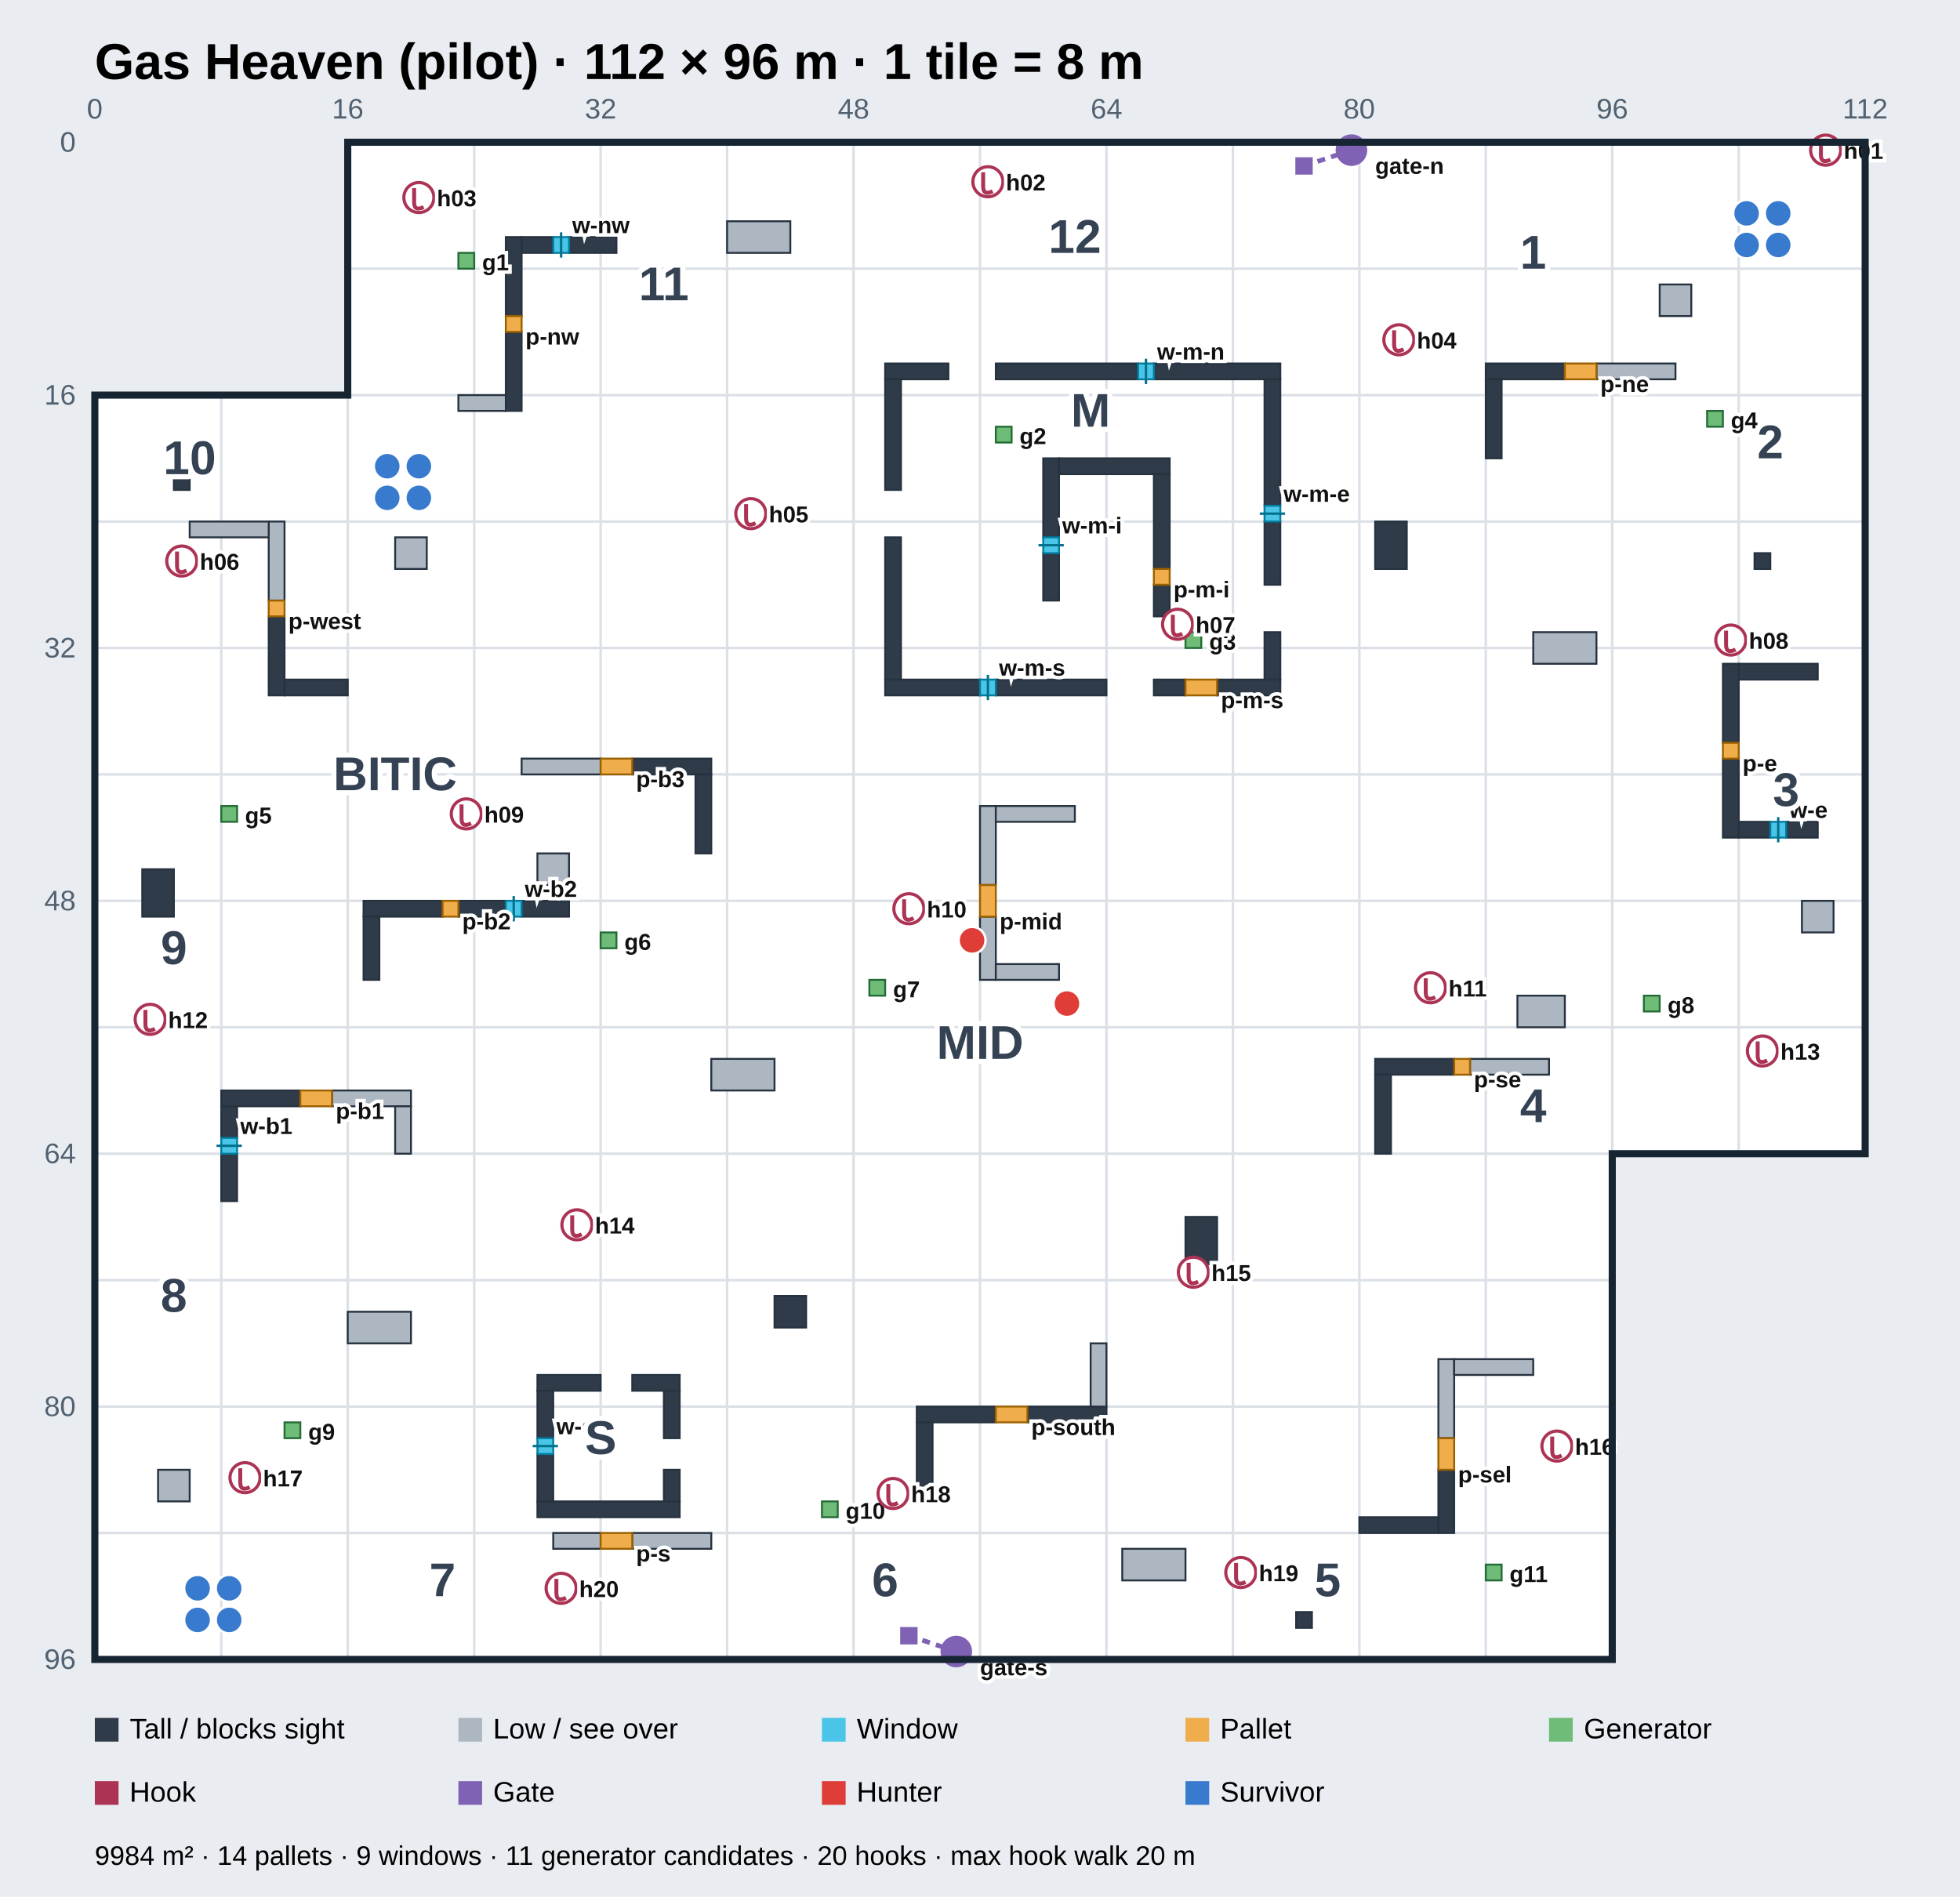
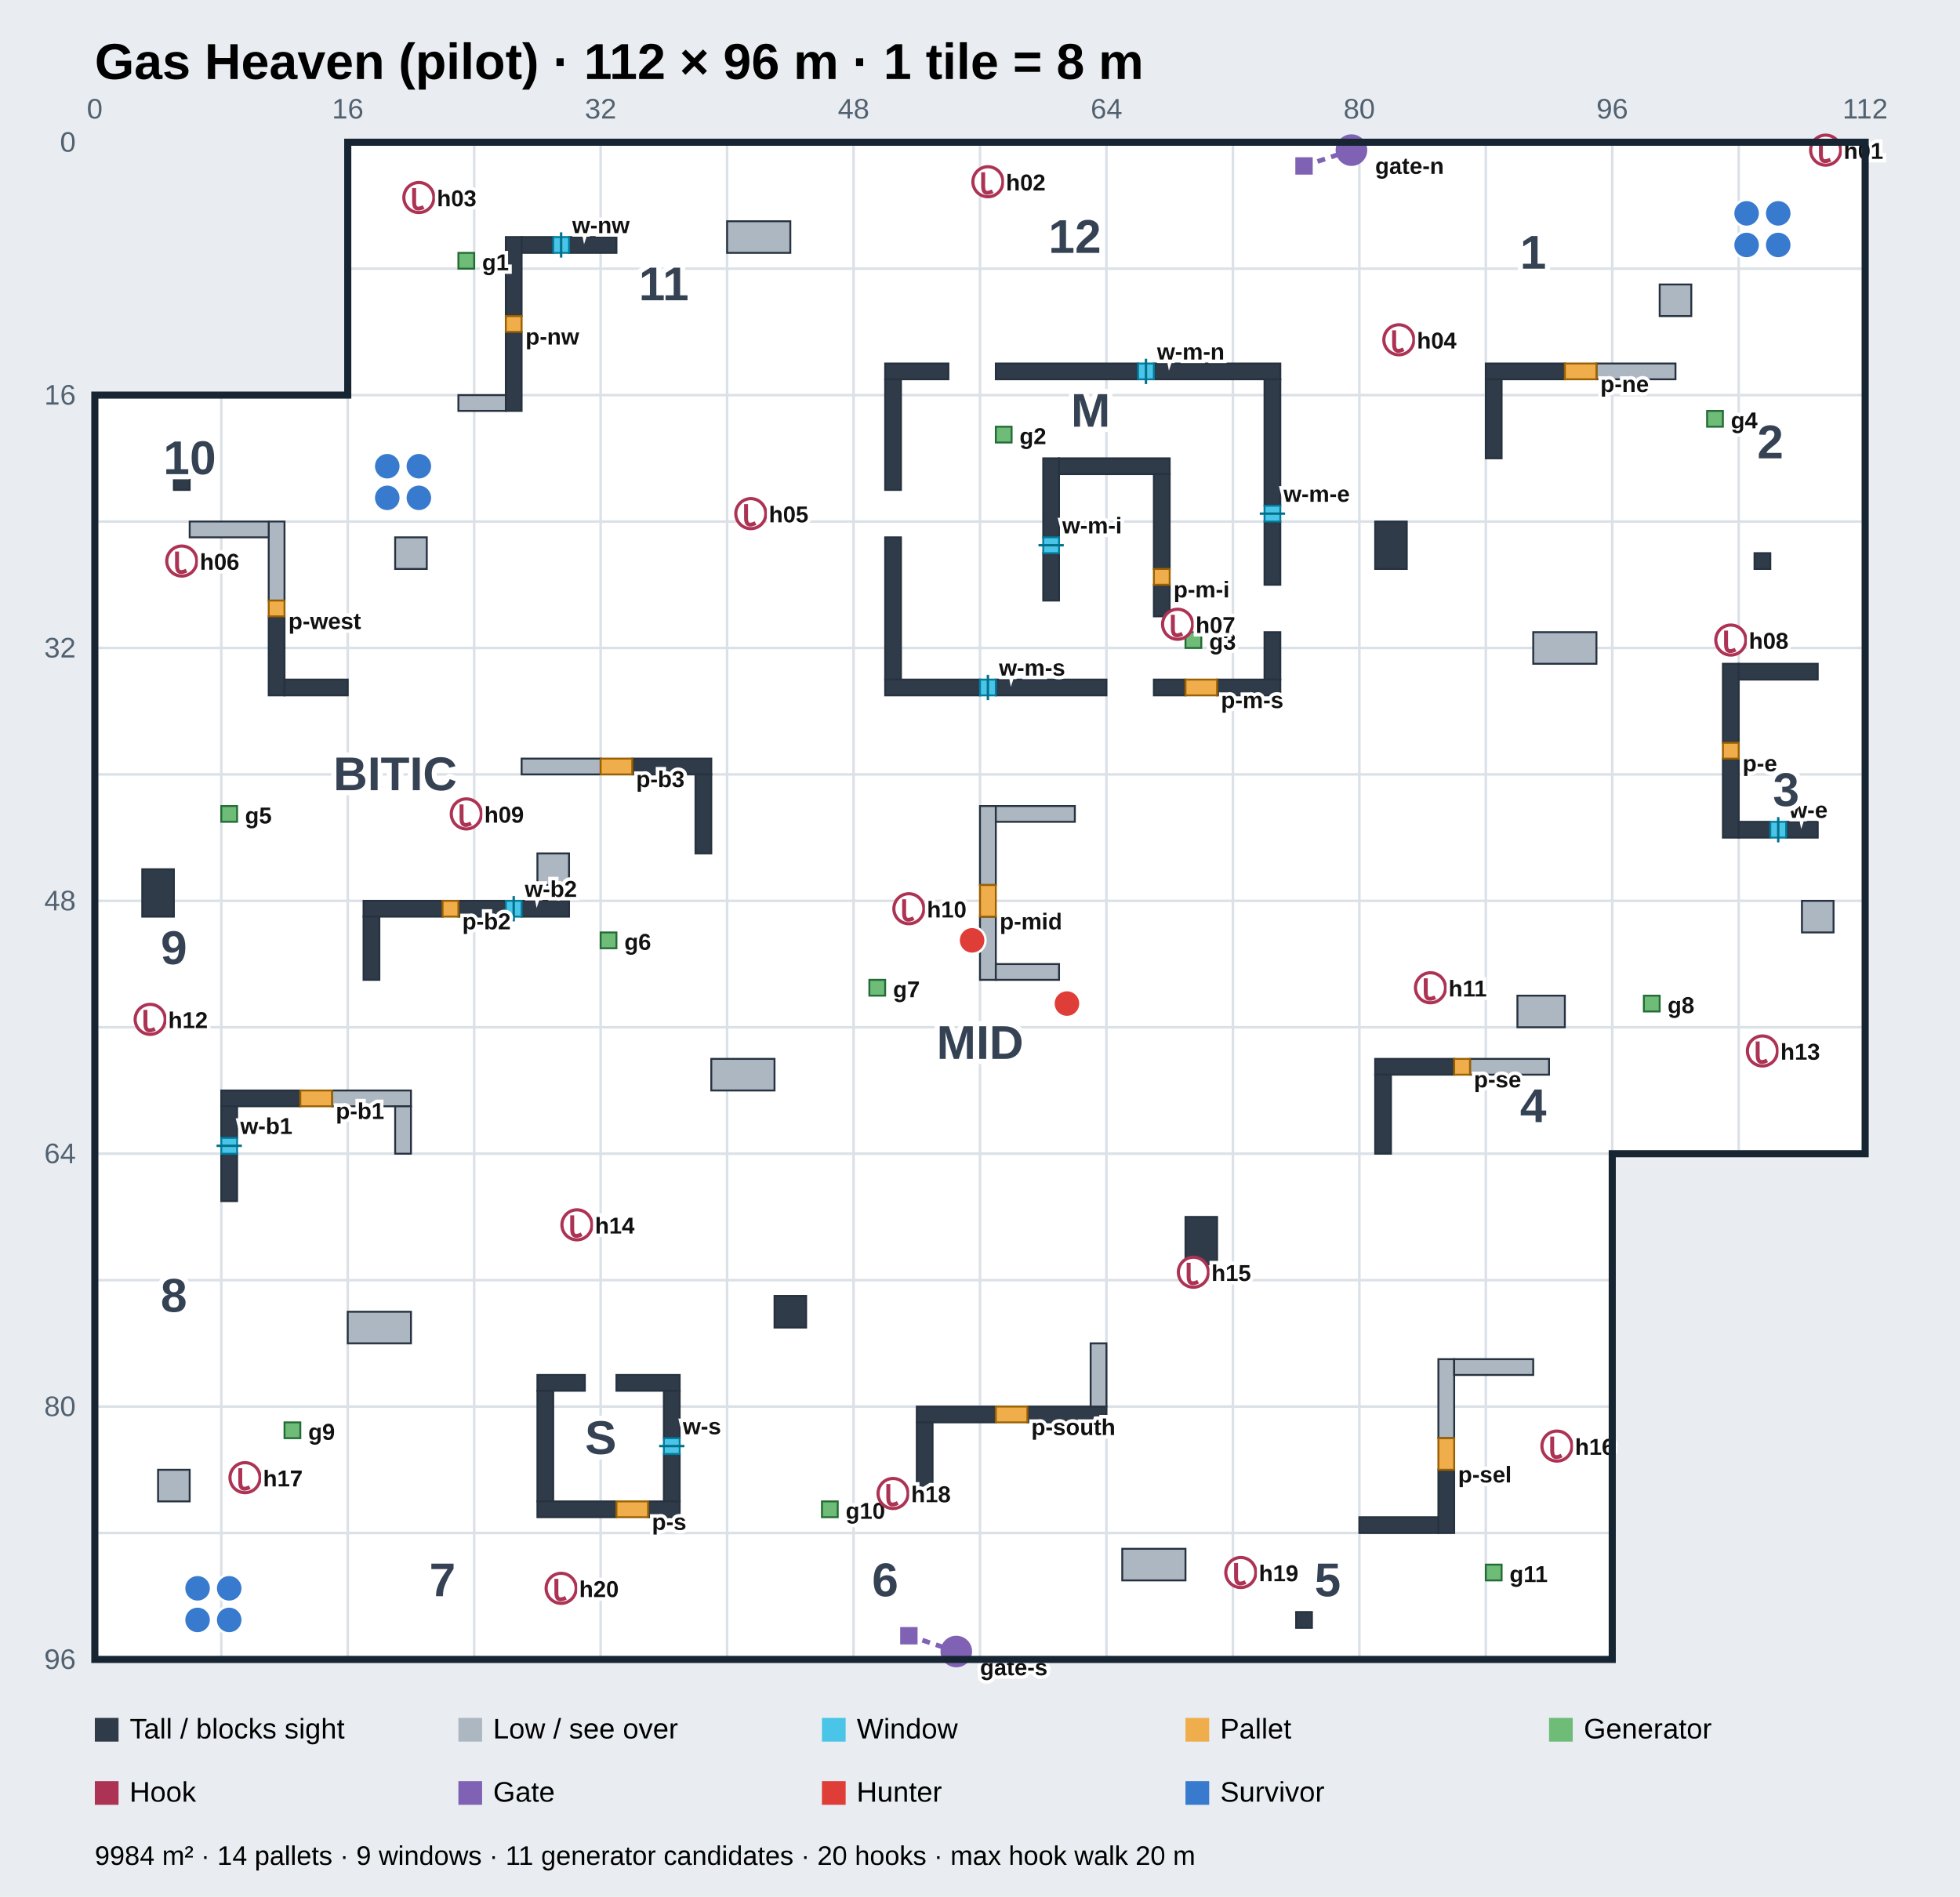
<svg xmlns="http://www.w3.org/2000/svg" width="1240" height="1200" viewBox="-6 -9 124 120" role="img" aria-labelledby="title desc">
  <style>text{font-family:Arial,sans-serif}.label{font-size:3px;font-weight:bold;fill:#354253;paint-order:stroke;stroke:#fff;stroke-width:.65;stroke-linejoin:round}.feature{font-size:1.45px;font-weight:bold;paint-order:stroke;stroke:#fff;stroke-width:.45;fill:#111}.tick{font-size:1.8px;fill:#526170}</style>
  <rect x="-6" y="-9" width="124" height="120" fill="#e9edf1" />
  <text x="0" y="-4" font-size="3.2" font-weight="bold">Gas Heaven (pilot) · 112 × 96 m · 1 tile = 8 m</text>
  <defs>
    <clipPath id="boundary">
      <polygon points="16,0 112,0 112,64 96,64 96,96 0,96 0,16 16,16" />
    </clipPath>
  </defs>
  <polygon points="16,0 112,0 112,64 96,64 96,96 0,96 0,16 16,16" fill="#fff" />
  <g clip-path="url(#boundary)" stroke="#dbe1e7" stroke-width=".16">
    <path d="M0 0V96" />
    <path d="M8 0V96" />
    <path d="M16 0V96" />
    <path d="M24 0V96" />
    <path d="M32 0V96" />
    <path d="M40 0V96" />
    <path d="M48 0V96" />
    <path d="M56 0V96" />
    <path d="M64 0V96" />
    <path d="M72 0V96" />
    <path d="M80 0V96" />
    <path d="M88 0V96" />
    <path d="M96 0V96" />
    <path d="M104 0V96" />
    <path d="M112 0V96" />
    <path d="M0 0H112" />
    <path d="M0 8H112" />
    <path d="M0 16H112" />
    <path d="M0 24H112" />
    <path d="M0 32H112" />
    <path d="M0 40H112" />
    <path d="M0 48H112" />
    <path d="M0 56H112" />
    <path d="M0 64H112" />
    <path d="M0 72H112" />
    <path d="M0 80H112" />
    <path d="M0 88H112" />
    <path d="M0 96H112" />
  </g>
  <text class="tick" x="0" y="-1.5" text-anchor="middle">0</text>
  <text class="tick" x="16" y="-1.5" text-anchor="middle">16</text>
  <text class="tick" x="32" y="-1.5" text-anchor="middle">32</text>
  <text class="tick" x="48" y="-1.5" text-anchor="middle">48</text>
  <text class="tick" x="64" y="-1.5" text-anchor="middle">64</text>
  <text class="tick" x="80" y="-1.5" text-anchor="middle">80</text>
  <text class="tick" x="96" y="-1.5" text-anchor="middle">96</text>
  <text class="tick" x="112" y="-1.5" text-anchor="middle">112</text>
  <text class="tick" x="-1.2" y="0.6" text-anchor="end">0</text>
  <text class="tick" x="-1.2" y="16.6" text-anchor="end">16</text>
  <text class="tick" x="-1.2" y="32.6" text-anchor="end">32</text>
  <text class="tick" x="-1.2" y="48.6" text-anchor="end">48</text>
  <text class="tick" x="-1.2" y="64.6" text-anchor="end">64</text>
  <text class="tick" x="-1.2" y="80.6" text-anchor="end">80</text>
  <text class="tick" x="-1.2" y="96.6" text-anchor="end">96</text>
  <rect x="50" y="14" width="4" height="1" fill="#303b49" stroke="#26323f" stroke-width=".12" />
  <rect x="57" y="14" width="9" height="1" fill="#303b49" stroke="#26323f" stroke-width=".12" />
  <rect x="67" y="14" width="8" height="1" fill="#303b49" stroke="#26323f" stroke-width=".12" />
  <rect x="50" y="15" width="1" height="7" fill="#303b49" stroke="#26323f" stroke-width=".12" />
  <rect x="50" y="25" width="1" height="9" fill="#303b49" stroke="#26323f" stroke-width=".12" />
  <rect x="74" y="15" width="1" height="8" fill="#303b49" stroke="#26323f" stroke-width=".12" />
  <rect x="74" y="24" width="1" height="4" fill="#303b49" stroke="#26323f" stroke-width=".12" />
  <rect x="74" y="31" width="1" height="3" fill="#303b49" stroke="#26323f" stroke-width=".12" />
  <rect x="50" y="34" width="6" height="1" fill="#303b49" stroke="#26323f" stroke-width=".12" />
  <rect x="57" y="34" width="7" height="1" fill="#303b49" stroke="#26323f" stroke-width=".12" />
  <rect x="67" y="34" width="2" height="1" fill="#303b49" stroke="#26323f" stroke-width=".12" />
  <rect x="71" y="34" width="4" height="1" fill="#303b49" stroke="#26323f" stroke-width=".12" />
  <rect x="60" y="20" width="1" height="5" fill="#303b49" stroke="#26323f" stroke-width=".12" />
  <rect x="60" y="26" width="1" height="3" fill="#303b49" stroke="#26323f" stroke-width=".12" />
  <rect x="61" y="20" width="7" height="1" fill="#303b49" stroke="#26323f" stroke-width=".12" />
  <rect x="67" y="21" width="1" height="6" fill="#303b49" stroke="#26323f" stroke-width=".12" />
  <rect x="67" y="28" width="1" height="2" fill="#303b49" stroke="#26323f" stroke-width=".12" />
-   <rect x="28" y="78" width="4" height="1" fill="#303b49" stroke="#26323f" stroke-width=".12" />
-   <rect x="34" y="78" width="3" height="1" fill="#303b49" stroke="#26323f" stroke-width=".12" />
-   <rect x="28" y="79" width="1" height="3" fill="#303b49" stroke="#26323f" stroke-width=".12" />
-   <rect x="28" y="83" width="1" height="3" fill="#303b49" stroke="#26323f" stroke-width=".12" />
-   <rect x="36" y="79" width="1" height="3" fill="#303b49" stroke="#26323f" stroke-width=".12" />
-   <rect x="36" y="84" width="1" height="2" fill="#303b49" stroke="#26323f" stroke-width=".12" />
-   <rect x="28" y="86" width="9" height="1" fill="#303b49" stroke="#26323f" stroke-width=".12" />
-   <rect x="29" y="88" width="3" height="1" fill="#adb7c2" stroke="#26323f" stroke-width=".12" />
-   <rect x="34" y="88" width="5" height="1" fill="#adb7c2" stroke="#26323f" stroke-width=".12" />
  <rect x="8" y="60" width="5" height="1" fill="#303b49" stroke="#26323f" stroke-width=".12" />
  <rect x="15" y="60" width="5" height="1" fill="#adb7c2" stroke="#26323f" stroke-width=".12" />
  <rect x="8" y="61" width="1" height="2" fill="#303b49" stroke="#26323f" stroke-width=".12" />
  <rect x="8" y="64" width="1" height="3" fill="#303b49" stroke="#26323f" stroke-width=".12" />
  <rect x="19" y="61" width="1" height="3" fill="#adb7c2" stroke="#26323f" stroke-width=".12" />
  <rect x="17" y="48" width="5" height="1" fill="#303b49" stroke="#26323f" stroke-width=".12" />
  <rect x="23" y="48" width="3" height="1" fill="#303b49" stroke="#26323f" stroke-width=".12" />
  <rect x="27" y="48" width="3" height="1" fill="#303b49" stroke="#26323f" stroke-width=".12" />
  <rect x="17" y="49" width="1" height="4" fill="#303b49" stroke="#26323f" stroke-width=".12" />
  <rect x="28" y="45" width="2" height="2" fill="#adb7c2" stroke="#26323f" stroke-width=".12" />
  <rect x="27" y="39" width="5" height="1" fill="#adb7c2" stroke="#26323f" stroke-width=".12" />
  <rect x="34" y="39" width="5" height="1" fill="#303b49" stroke="#26323f" stroke-width=".12" />
  <rect x="38" y="40" width="1" height="5" fill="#303b49" stroke="#26323f" stroke-width=".12" />
  <rect x="56" y="42" width="1" height="5" fill="#adb7c2" stroke="#26323f" stroke-width=".12" />
  <rect x="57" y="42" width="5" height="1" fill="#adb7c2" stroke="#26323f" stroke-width=".12" />
  <rect x="56" y="49" width="1" height="4" fill="#adb7c2" stroke="#26323f" stroke-width=".12" />
  <rect x="57" y="52" width="4" height="1" fill="#adb7c2" stroke="#26323f" stroke-width=".12" />
  <rect x="26" y="6" width="1" height="5" fill="#303b49" stroke="#26323f" stroke-width=".12" />
  <rect x="26" y="12" width="1" height="5" fill="#303b49" stroke="#26323f" stroke-width=".12" />
  <rect x="27" y="6" width="2" height="1" fill="#303b49" stroke="#26323f" stroke-width=".12" />
  <rect x="30" y="6" width="3" height="1" fill="#303b49" stroke="#26323f" stroke-width=".12" />
  <rect x="23" y="16" width="3" height="1" fill="#adb7c2" stroke="#26323f" stroke-width=".12" />
  <rect x="88" y="14" width="5" height="1" fill="#303b49" stroke="#26323f" stroke-width=".12" />
  <rect x="95" y="14" width="5" height="1" fill="#adb7c2" stroke="#26323f" stroke-width=".12" />
  <rect x="88" y="15" width="1" height="5" fill="#303b49" stroke="#26323f" stroke-width=".12" />
  <rect x="99" y="9" width="2" height="2" fill="#adb7c2" stroke="#26323f" stroke-width=".12" />
  <rect x="103" y="33" width="1" height="5" fill="#303b49" stroke="#26323f" stroke-width=".12" />
  <rect x="103" y="39" width="1" height="5" fill="#303b49" stroke="#26323f" stroke-width=".12" />
  <rect x="104" y="33" width="5" height="1" fill="#303b49" stroke="#26323f" stroke-width=".12" />
  <rect x="104" y="43" width="2" height="1" fill="#303b49" stroke="#26323f" stroke-width=".12" />
  <rect x="107" y="43" width="2" height="1" fill="#303b49" stroke="#26323f" stroke-width=".12" />
  <rect x="81" y="58" width="5" height="1" fill="#303b49" stroke="#26323f" stroke-width=".12" />
  <rect x="87" y="58" width="5" height="1" fill="#adb7c2" stroke="#26323f" stroke-width=".12" />
  <rect x="81" y="59" width="1" height="5" fill="#303b49" stroke="#26323f" stroke-width=".12" />
  <rect x="90" y="54" width="3" height="2" fill="#adb7c2" stroke="#26323f" stroke-width=".12" />
  <rect x="85" y="77" width="1" height="5" fill="#adb7c2" stroke="#26323f" stroke-width=".12" />
  <rect x="85" y="84" width="1" height="4" fill="#303b49" stroke="#26323f" stroke-width=".12" />
  <rect x="86" y="77" width="5" height="1" fill="#adb7c2" stroke="#26323f" stroke-width=".12" />
  <rect x="80" y="87" width="5" height="1" fill="#303b49" stroke="#26323f" stroke-width=".12" />
  <rect x="52" y="80" width="5" height="1" fill="#303b49" stroke="#26323f" stroke-width=".12" />
  <rect x="59" y="80" width="5" height="1" fill="#303b49" stroke="#26323f" stroke-width=".12" />
  <rect x="52" y="81" width="1" height="5" fill="#303b49" stroke="#26323f" stroke-width=".12" />
  <rect x="63" y="76" width="1" height="4" fill="#adb7c2" stroke="#26323f" stroke-width=".12" />
  <rect x="11" y="24" width="1" height="5" fill="#adb7c2" stroke="#26323f" stroke-width=".12" />
  <rect x="11" y="30" width="1" height="5" fill="#303b49" stroke="#26323f" stroke-width=".12" />
  <rect x="12" y="34" width="4" height="1" fill="#303b49" stroke="#26323f" stroke-width=".12" />
  <rect x="6" y="24" width="5" height="1" fill="#adb7c2" stroke="#26323f" stroke-width=".12" />
  <rect x="40" y="5" width="4" height="2" fill="#adb7c2" stroke="#26323f" stroke-width=".12" />
  <rect x="19" y="25" width="2" height="2" fill="#adb7c2" stroke="#26323f" stroke-width=".12" />
  <rect x="3" y="46" width="2" height="3" fill="#303b49" stroke="#26323f" stroke-width=".12" />
  <rect x="39" y="58" width="4" height="2" fill="#adb7c2" stroke="#26323f" stroke-width=".12" />
  <rect x="81" y="24" width="2" height="3" fill="#303b49" stroke="#26323f" stroke-width=".12" />
  <rect x="91" y="31" width="4" height="2" fill="#adb7c2" stroke="#26323f" stroke-width=".12" />
  <rect x="108" y="48" width="2" height="2" fill="#adb7c2" stroke="#26323f" stroke-width=".12" />
  <rect x="43" y="73" width="2" height="2" fill="#303b49" stroke="#26323f" stroke-width=".12" />
  <rect x="16" y="74" width="4" height="2" fill="#adb7c2" stroke="#26323f" stroke-width=".12" />
  <rect x="4" y="84" width="2" height="2" fill="#adb7c2" stroke="#26323f" stroke-width=".12" />
  <rect x="69" y="68" width="2" height="3" fill="#303b49" stroke="#26323f" stroke-width=".12" />
  <rect x="65" y="89" width="4" height="2" fill="#adb7c2" stroke="#26323f" stroke-width=".12" />
  <rect x="5" y="21" width="1" height="1" fill="#303b49" stroke="#26323f" stroke-width=".12" />
  <rect x="105" y="26" width="1" height="1" fill="#303b49" stroke="#26323f" stroke-width=".12" />
  <rect x="76" y="93" width="1" height="1" fill="#303b49" stroke="#26323f" stroke-width=".12" />
+   <rect x="28" y="78" width="3" height="1" fill="#303b49" stroke="#26323f" stroke-width=".12" />
+   <rect x="33" y="78" width="4" height="1" fill="#303b49" stroke="#26323f" stroke-width=".12" />
+   <rect x="28" y="79" width="1" height="7" fill="#303b49" stroke="#26323f" stroke-width=".12" />
+   <rect x="36" y="79" width="1" height="3" fill="#303b49" stroke="#26323f" stroke-width=".12" />
+   <rect x="36" y="83" width="1" height="3" fill="#303b49" stroke="#26323f" stroke-width=".12" />
+   <rect x="28" y="86" width="5" height="1" fill="#303b49" stroke="#26323f" stroke-width=".12" />
+   <rect x="35" y="86" width="2" height="1" fill="#303b49" stroke="#26323f" stroke-width=".12" />
  <rect x="66" y="14" width="1" height="1" fill="#4ac5e8" stroke="#007d9e" stroke-width=".12" />
  <path d="M66.5 13.7v1.6" stroke="#00708b" stroke-width=".15" />
  <text class="feature" x="67.2" y="13.75">w-m-n</text>
  <rect x="74" y="23" width="1" height="1" fill="#4ac5e8" stroke="#007d9e" stroke-width=".12" />
  <path d="M73.7 23.5h1.6" stroke="#00708b" stroke-width=".15" />
  <text class="feature" x="75.2" y="22.75">w-m-e</text>
  <rect x="56" y="34" width="1" height="1" fill="#4ac5e8" stroke="#007d9e" stroke-width=".12" />
  <path d="M56.5 33.7v1.6" stroke="#00708b" stroke-width=".15" />
  <text class="feature" x="57.2" y="33.75">w-m-s</text>
  <rect x="60" y="25" width="1" height="1" fill="#4ac5e8" stroke="#007d9e" stroke-width=".12" />
  <path d="M59.7 25.5h1.6" stroke="#00708b" stroke-width=".15" />
  <text class="feature" x="61.2" y="24.75">w-m-i</text>
-   <rect x="28" y="82" width="1" height="1" fill="#4ac5e8" stroke="#007d9e" stroke-width=".12" />
-   <path d="M27.7 82.5h1.6" stroke="#00708b" stroke-width=".15" />
-   <text class="feature" x="29.2" y="81.75">w-s</text>
  <rect x="8" y="63" width="1" height="1" fill="#4ac5e8" stroke="#007d9e" stroke-width=".12" />
  <path d="M7.7 63.5h1.6" stroke="#00708b" stroke-width=".15" />
  <text class="feature" x="9.2" y="62.75">w-b1</text>
  <rect x="26" y="48" width="1" height="1" fill="#4ac5e8" stroke="#007d9e" stroke-width=".12" />
  <path d="M26.5 47.7v1.6" stroke="#00708b" stroke-width=".15" />
  <text class="feature" x="27.2" y="47.75">w-b2</text>
  <rect x="29" y="6" width="1" height="1" fill="#4ac5e8" stroke="#007d9e" stroke-width=".12" />
  <path d="M29.5 5.7v1.6" stroke="#00708b" stroke-width=".15" />
  <text class="feature" x="30.2" y="5.75">w-nw</text>
  <rect x="106" y="43" width="1" height="1" fill="#4ac5e8" stroke="#007d9e" stroke-width=".12" />
  <path d="M106.5 42.7v1.6" stroke="#00708b" stroke-width=".15" />
  <text class="feature" x="107.2" y="42.75">w-e</text>
+   <rect x="36" y="82" width="1" height="1" fill="#4ac5e8" stroke="#007d9e" stroke-width=".12" />
+   <path d="M35.7 82.5h1.6" stroke="#00708b" stroke-width=".15" />
+   <text class="feature" x="37.2" y="81.75">w-s</text>
  <rect x="69" y="34" width="2" height="1" fill="#efad4c" stroke="#9b6000" stroke-width=".12" />
  <text class="feature" x="71.25" y="35.8">p-m-s</text>
  <rect x="67" y="27" width="1" height="1" fill="#efad4c" stroke="#9b6000" stroke-width=".12" />
  <text class="feature" x="68.25" y="28.8">p-m-i</text>
-   <rect x="32" y="88" width="2" height="1" fill="#efad4c" stroke="#9b6000" stroke-width=".12" />
-   <text class="feature" x="34.25" y="89.8">p-s</text>
  <rect x="13" y="60" width="2" height="1" fill="#efad4c" stroke="#9b6000" stroke-width=".12" />
  <text class="feature" x="15.25" y="61.8">p-b1</text>
  <rect x="22" y="48" width="1" height="1" fill="#efad4c" stroke="#9b6000" stroke-width=".12" />
  <text class="feature" x="23.25" y="49.8">p-b2</text>
  <rect x="32" y="39" width="2" height="1" fill="#efad4c" stroke="#9b6000" stroke-width=".12" />
  <text class="feature" x="34.25" y="40.8">p-b3</text>
  <rect x="56" y="47" width="1" height="2" fill="#efad4c" stroke="#9b6000" stroke-width=".12" />
  <text class="feature" x="57.25" y="49.8">p-mid</text>
  <rect x="26" y="11" width="1" height="1" fill="#efad4c" stroke="#9b6000" stroke-width=".12" />
  <text class="feature" x="27.25" y="12.8">p-nw</text>
  <rect x="93" y="14" width="2" height="1" fill="#efad4c" stroke="#9b6000" stroke-width=".12" />
  <text class="feature" x="95.25" y="15.8">p-ne</text>
  <rect x="103" y="38" width="1" height="1" fill="#efad4c" stroke="#9b6000" stroke-width=".12" />
  <text class="feature" x="104.25" y="39.8">p-e</text>
  <rect x="86" y="58" width="1" height="1" fill="#efad4c" stroke="#9b6000" stroke-width=".12" />
  <text class="feature" x="87.25" y="59.8">p-se</text>
  <rect x="85" y="82" width="1" height="2" fill="#efad4c" stroke="#9b6000" stroke-width=".12" />
  <text class="feature" x="86.25" y="84.8">p-sel</text>
  <rect x="57" y="80" width="2" height="1" fill="#efad4c" stroke="#9b6000" stroke-width=".12" />
  <text class="feature" x="59.25" y="81.8">p-south</text>
  <rect x="11" y="29" width="1" height="1" fill="#efad4c" stroke="#9b6000" stroke-width=".12" />
  <text class="feature" x="12.25" y="30.8">p-west</text>
+   <rect x="33" y="86" width="2" height="1" fill="#efad4c" stroke="#9b6000" stroke-width=".12" />
+   <text class="feature" x="35.25" y="87.8">p-s</text>
  <rect x="23" y="7" width="1" height="1" fill="#6ebc78" stroke="#236c35" stroke-width=".12" />
  <text class="feature" x="24.5" y="8.1">g1</text>
  <rect x="57" y="18" width="1" height="1" fill="#6ebc78" stroke="#236c35" stroke-width=".12" />
  <text class="feature" x="58.5" y="19.1">g2</text>
  <rect x="69" y="31" width="1" height="1" fill="#6ebc78" stroke="#236c35" stroke-width=".12" />
  <text class="feature" x="70.5" y="32.1">g3</text>
  <rect x="102" y="17" width="1" height="1" fill="#6ebc78" stroke="#236c35" stroke-width=".12" />
  <text class="feature" x="103.5" y="18.1">g4</text>
  <rect x="8" y="42" width="1" height="1" fill="#6ebc78" stroke="#236c35" stroke-width=".12" />
  <text class="feature" x="9.5" y="43.1">g5</text>
  <rect x="32" y="50" width="1" height="1" fill="#6ebc78" stroke="#236c35" stroke-width=".12" />
  <text class="feature" x="33.5" y="51.1">g6</text>
  <rect x="49" y="53" width="1" height="1" fill="#6ebc78" stroke="#236c35" stroke-width=".12" />
  <text class="feature" x="50.5" y="54.1">g7</text>
  <rect x="98" y="54" width="1" height="1" fill="#6ebc78" stroke="#236c35" stroke-width=".12" />
  <text class="feature" x="99.5" y="55.1">g8</text>
  <rect x="12" y="81" width="1" height="1" fill="#6ebc78" stroke="#236c35" stroke-width=".12" />
  <text class="feature" x="13.5" y="82.1">g9</text>
  <rect x="46" y="86" width="1" height="1" fill="#6ebc78" stroke="#236c35" stroke-width=".12" />
  <text class="feature" x="47.5" y="87.1">g10</text>
  <rect x="88" y="90" width="1" height="1" fill="#6ebc78" stroke="#236c35" stroke-width=".12" />
  <text class="feature" x="89.5" y="91.1">g11</text>
  <g transform="translate(109.5 0.5)">
    <circle r=".95" fill="#fff" stroke="#ac3354" stroke-width=".2" />
    <path d="M-.3 -.6V.3q0 .6 .6 .3" fill="none" stroke="#ac3354" stroke-width=".25" />
  </g>
  <text class="feature" x="110.65" y="1.05">h01</text>
  <g transform="translate(56.5 2.5)">
    <circle r=".95" fill="#fff" stroke="#ac3354" stroke-width=".2" />
    <path d="M-.3 -.6V.3q0 .6 .6 .3" fill="none" stroke="#ac3354" stroke-width=".25" />
  </g>
  <text class="feature" x="57.65" y="3.05">h02</text>
  <g transform="translate(20.5 3.5)">
    <circle r=".95" fill="#fff" stroke="#ac3354" stroke-width=".2" />
    <path d="M-.3 -.6V.3q0 .6 .6 .3" fill="none" stroke="#ac3354" stroke-width=".25" />
  </g>
  <text class="feature" x="21.65" y="4.05">h03</text>
  <g transform="translate(82.5 12.5)">
    <circle r=".95" fill="#fff" stroke="#ac3354" stroke-width=".2" />
    <path d="M-.3 -.6V.3q0 .6 .6 .3" fill="none" stroke="#ac3354" stroke-width=".25" />
  </g>
  <text class="feature" x="83.65" y="13.05">h04</text>
  <g transform="translate(41.5 23.5)">
    <circle r=".95" fill="#fff" stroke="#ac3354" stroke-width=".2" />
    <path d="M-.3 -.6V.3q0 .6 .6 .3" fill="none" stroke="#ac3354" stroke-width=".25" />
  </g>
  <text class="feature" x="42.65" y="24.05">h05</text>
  <g transform="translate(5.5 26.5)">
    <circle r=".95" fill="#fff" stroke="#ac3354" stroke-width=".2" />
    <path d="M-.3 -.6V.3q0 .6 .6 .3" fill="none" stroke="#ac3354" stroke-width=".25" />
  </g>
  <text class="feature" x="6.65" y="27.05">h06</text>
  <g transform="translate(68.5 30.5)">
    <circle r=".95" fill="#fff" stroke="#ac3354" stroke-width=".2" />
    <path d="M-.3 -.6V.3q0 .6 .6 .3" fill="none" stroke="#ac3354" stroke-width=".25" />
  </g>
  <text class="feature" x="69.65" y="31.05">h07</text>
  <g transform="translate(103.5 31.5)">
    <circle r=".95" fill="#fff" stroke="#ac3354" stroke-width=".2" />
    <path d="M-.3 -.6V.3q0 .6 .6 .3" fill="none" stroke="#ac3354" stroke-width=".25" />
  </g>
  <text class="feature" x="104.65" y="32.05">h08</text>
  <g transform="translate(23.5 42.5)">
    <circle r=".95" fill="#fff" stroke="#ac3354" stroke-width=".2" />
    <path d="M-.3 -.6V.3q0 .6 .6 .3" fill="none" stroke="#ac3354" stroke-width=".25" />
  </g>
  <text class="feature" x="24.65" y="43.05">h09</text>
  <g transform="translate(51.5 48.5)">
    <circle r=".95" fill="#fff" stroke="#ac3354" stroke-width=".2" />
    <path d="M-.3 -.6V.3q0 .6 .6 .3" fill="none" stroke="#ac3354" stroke-width=".25" />
  </g>
  <text class="feature" x="52.65" y="49.05">h10</text>
  <g transform="translate(84.5 53.5)">
    <circle r=".95" fill="#fff" stroke="#ac3354" stroke-width=".2" />
    <path d="M-.3 -.6V.3q0 .6 .6 .3" fill="none" stroke="#ac3354" stroke-width=".25" />
  </g>
  <text class="feature" x="85.65" y="54.05">h11</text>
  <g transform="translate(3.5 55.5)">
    <circle r=".95" fill="#fff" stroke="#ac3354" stroke-width=".2" />
    <path d="M-.3 -.6V.3q0 .6 .6 .3" fill="none" stroke="#ac3354" stroke-width=".25" />
  </g>
  <text class="feature" x="4.65" y="56.05">h12</text>
  <g transform="translate(105.5 57.5)">
    <circle r=".95" fill="#fff" stroke="#ac3354" stroke-width=".2" />
    <path d="M-.3 -.6V.3q0 .6 .6 .3" fill="none" stroke="#ac3354" stroke-width=".25" />
  </g>
  <text class="feature" x="106.65" y="58.05">h13</text>
  <g transform="translate(30.5 68.5)">
    <circle r=".95" fill="#fff" stroke="#ac3354" stroke-width=".2" />
    <path d="M-.3 -.6V.3q0 .6 .6 .3" fill="none" stroke="#ac3354" stroke-width=".25" />
  </g>
  <text class="feature" x="31.65" y="69.05">h14</text>
  <g transform="translate(69.5 71.5)">
    <circle r=".95" fill="#fff" stroke="#ac3354" stroke-width=".2" />
    <path d="M-.3 -.6V.3q0 .6 .6 .3" fill="none" stroke="#ac3354" stroke-width=".25" />
  </g>
  <text class="feature" x="70.65" y="72.05">h15</text>
  <g transform="translate(92.5 82.5)">
    <circle r=".95" fill="#fff" stroke="#ac3354" stroke-width=".2" />
    <path d="M-.3 -.6V.3q0 .6 .6 .3" fill="none" stroke="#ac3354" stroke-width=".25" />
  </g>
  <text class="feature" x="93.65" y="83.05">h16</text>
  <g transform="translate(9.5 84.5)">
    <circle r=".95" fill="#fff" stroke="#ac3354" stroke-width=".2" />
    <path d="M-.3 -.6V.3q0 .6 .6 .3" fill="none" stroke="#ac3354" stroke-width=".25" />
  </g>
  <text class="feature" x="10.65" y="85.05">h17</text>
  <g transform="translate(50.5 85.5)">
    <circle r=".95" fill="#fff" stroke="#ac3354" stroke-width=".2" />
    <path d="M-.3 -.6V.3q0 .6 .6 .3" fill="none" stroke="#ac3354" stroke-width=".25" />
  </g>
  <text class="feature" x="51.65" y="86.05">h18</text>
  <g transform="translate(72.5 90.5)">
    <circle r=".95" fill="#fff" stroke="#ac3354" stroke-width=".2" />
    <path d="M-.3 -.6V.3q0 .6 .6 .3" fill="none" stroke="#ac3354" stroke-width=".25" />
  </g>
  <text class="feature" x="73.65" y="91.05">h19</text>
  <g transform="translate(29.5 91.5)">
    <circle r=".95" fill="#fff" stroke="#ac3354" stroke-width=".2" />
    <path d="M-.3 -.6V.3q0 .6 .6 .3" fill="none" stroke="#ac3354" stroke-width=".25" />
  </g>
  <text class="feature" x="30.65" y="92.05">h20</text>
  <path d="M76.5 1.5L79.5 0.5" stroke="#8062b4" stroke-width=".3" stroke-dasharray=".5 .4" />
  <rect x="75.95" y="0.95" width="1.1" height="1.1" fill="#8062b4" />
  <circle cx="79.5" cy="0.5" r="1" fill="#8062b4" />
  <text class="feature" x="81" y="2">gate-n</text>
  <path d="M51.5 94.5L54.5 95.5" stroke="#8062b4" stroke-width=".3" stroke-dasharray=".5 .4" />
  <rect x="50.95" y="93.95" width="1.1" height="1.1" fill="#8062b4" />
  <circle cx="54.5" cy="95.5" r="1" fill="#8062b4" />
  <text class="feature" x="56" y="97">gate-s</text>
  <circle cx="55.5" cy="50.5" r=".85" fill="#df3d37" stroke="#fff" stroke-width=".15" />
  <circle cx="61.5" cy="54.5" r=".85" fill="#df3d37" stroke="#fff" stroke-width=".15" />
  <circle cx="18.5" cy="20.5" r=".85" fill="#377ace" stroke="#fff" stroke-width=".15" />
  <circle cx="20.5" cy="20.5" r=".85" fill="#377ace" stroke="#fff" stroke-width=".15" />
  <circle cx="18.5" cy="22.5" r=".85" fill="#377ace" stroke="#fff" stroke-width=".15" />
  <circle cx="20.5" cy="22.5" r=".85" fill="#377ace" stroke="#fff" stroke-width=".15" />
  <circle cx="104.5" cy="4.5" r=".85" fill="#377ace" stroke="#fff" stroke-width=".15" />
  <circle cx="106.5" cy="4.5" r=".85" fill="#377ace" stroke="#fff" stroke-width=".15" />
  <circle cx="104.5" cy="6.5" r=".85" fill="#377ace" stroke="#fff" stroke-width=".15" />
  <circle cx="106.5" cy="6.5" r=".85" fill="#377ace" stroke="#fff" stroke-width=".15" />
  <circle cx="6.5" cy="91.5" r=".85" fill="#377ace" stroke="#fff" stroke-width=".15" />
  <circle cx="8.5" cy="91.5" r=".85" fill="#377ace" stroke="#fff" stroke-width=".15" />
  <circle cx="6.5" cy="93.5" r=".85" fill="#377ace" stroke="#fff" stroke-width=".15" />
  <circle cx="8.5" cy="93.5" r=".85" fill="#377ace" stroke="#fff" stroke-width=".15" />
  <text class="label" x="91" y="8" text-anchor="middle">1</text>
  <text class="label" x="106" y="20" text-anchor="middle">2</text>
  <text class="label" x="107" y="42" text-anchor="middle">3</text>
  <text class="label" x="91" y="62" text-anchor="middle">4</text>
  <text class="label" x="78" y="92" text-anchor="middle">5</text>
  <text class="label" x="50" y="92" text-anchor="middle">6</text>
  <text class="label" x="22" y="92" text-anchor="middle">7</text>
  <text class="label" x="5" y="74" text-anchor="middle">8</text>
  <text class="label" x="5" y="52" text-anchor="middle">9</text>
  <text class="label" x="6" y="21" text-anchor="middle">10</text>
  <text class="label" x="36" y="10" text-anchor="middle">11</text>
  <text class="label" x="62" y="7" text-anchor="middle">12</text>
  <text class="label" x="63" y="18" text-anchor="middle">M</text>
  <text class="label" x="32" y="83" text-anchor="middle">S</text>
  <text class="label" x="56" y="58" text-anchor="middle">MID</text>
  <text class="label" x="19" y="41" text-anchor="middle">BITIC</text>
  <polygon points="16,0 112,0 112,64 96,64 96,96 0,96 0,16 16,16" fill="none" stroke="#172533" stroke-width=".45" />
  <rect x="0" y="99.7" width="1.5" height="1.5" fill="#303b49" />
  <text x="2.2" y="101" font-size="1.8">Tall / blocks sight</text>
  <rect x="23" y="99.7" width="1.5" height="1.5" fill="#adb7c2" />
  <text x="25.2" y="101" font-size="1.8">Low / see over</text>
  <rect x="46" y="99.7" width="1.5" height="1.5" fill="#4ac5e8" />
  <text x="48.2" y="101" font-size="1.8">Window</text>
  <rect x="69" y="99.7" width="1.5" height="1.5" fill="#efad4c" />
  <text x="71.2" y="101" font-size="1.8">Pallet</text>
  <rect x="92" y="99.7" width="1.5" height="1.5" fill="#6ebc78" />
  <text x="94.2" y="101" font-size="1.8">Generator</text>
  <rect x="0" y="103.7" width="1.5" height="1.5" fill="#ac3354" />
  <text x="2.2" y="105" font-size="1.8">Hook</text>
  <rect x="23" y="103.7" width="1.5" height="1.5" fill="#8062b4" />
  <text x="25.2" y="105" font-size="1.8">Gate</text>
  <rect x="46" y="103.7" width="1.5" height="1.5" fill="#df3d37" />
  <text x="48.2" y="105" font-size="1.8">Hunter</text>
  <rect x="69" y="103.7" width="1.5" height="1.5" fill="#377ace" />
  <text x="71.2" y="105" font-size="1.8">Survivor</text>
  <text x="0" y="109" font-size="1.7">9984 m² · 14 pallets · 9 windows · 11 generator candidates · 20 hooks · max hook walk 20 m</text>
</svg>
